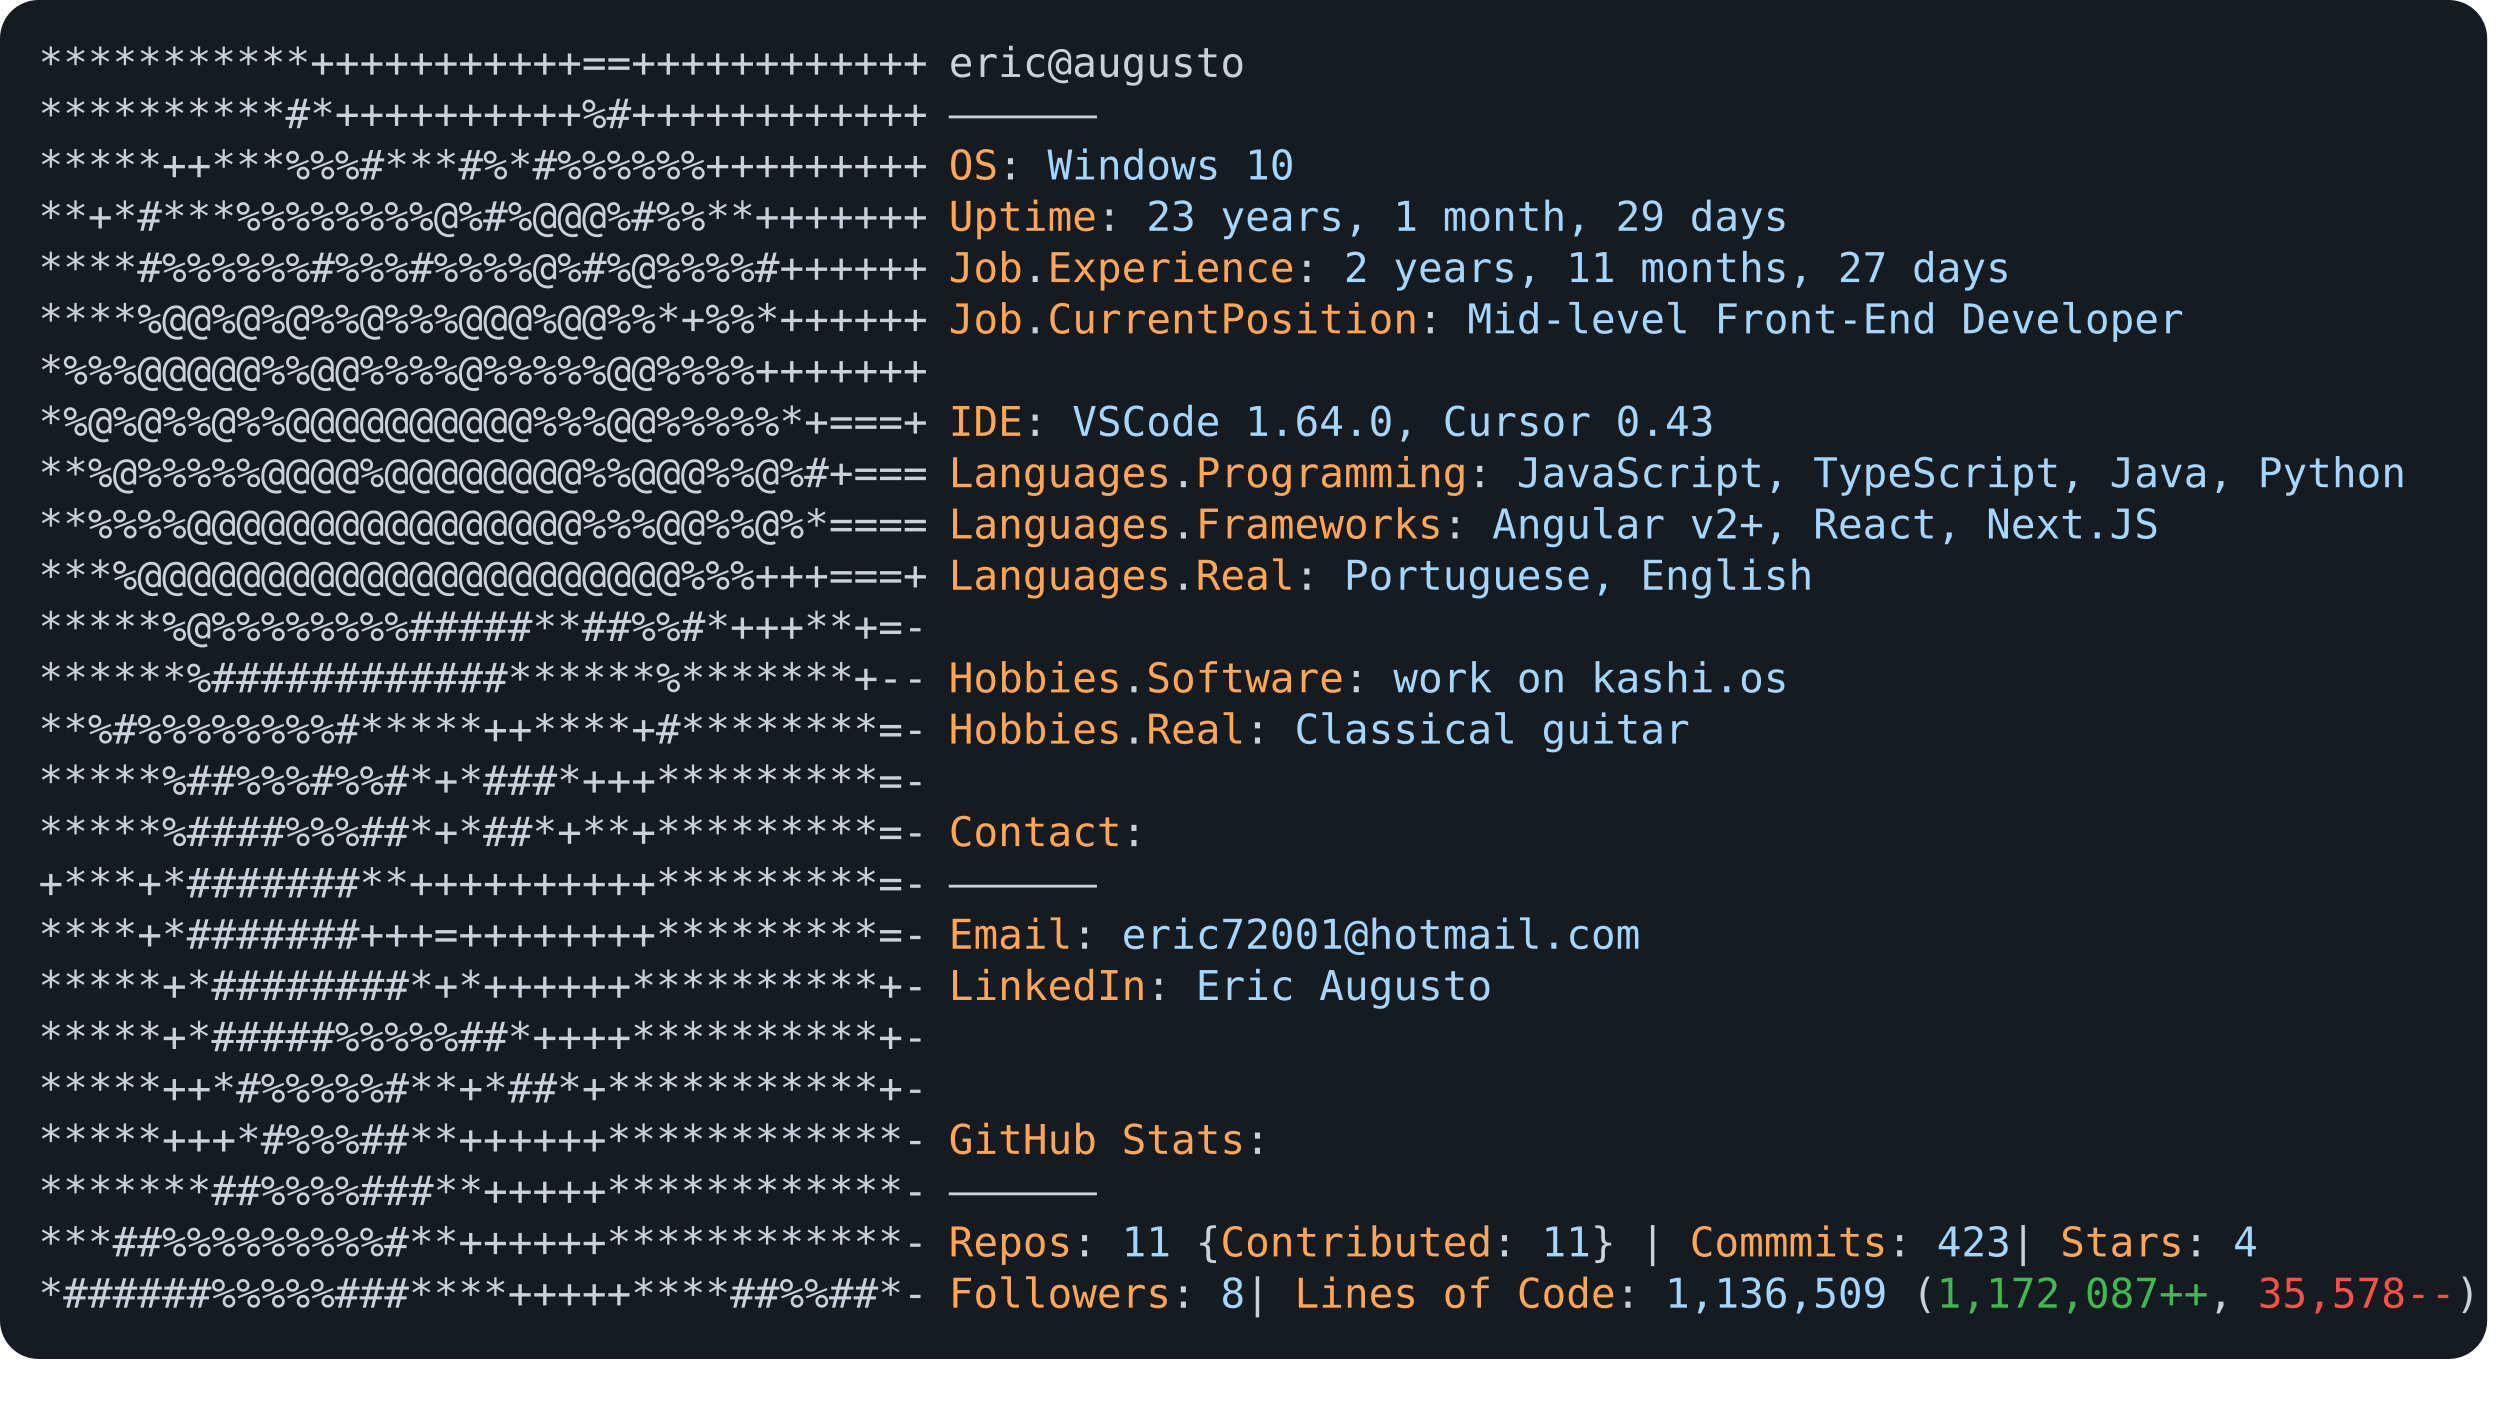
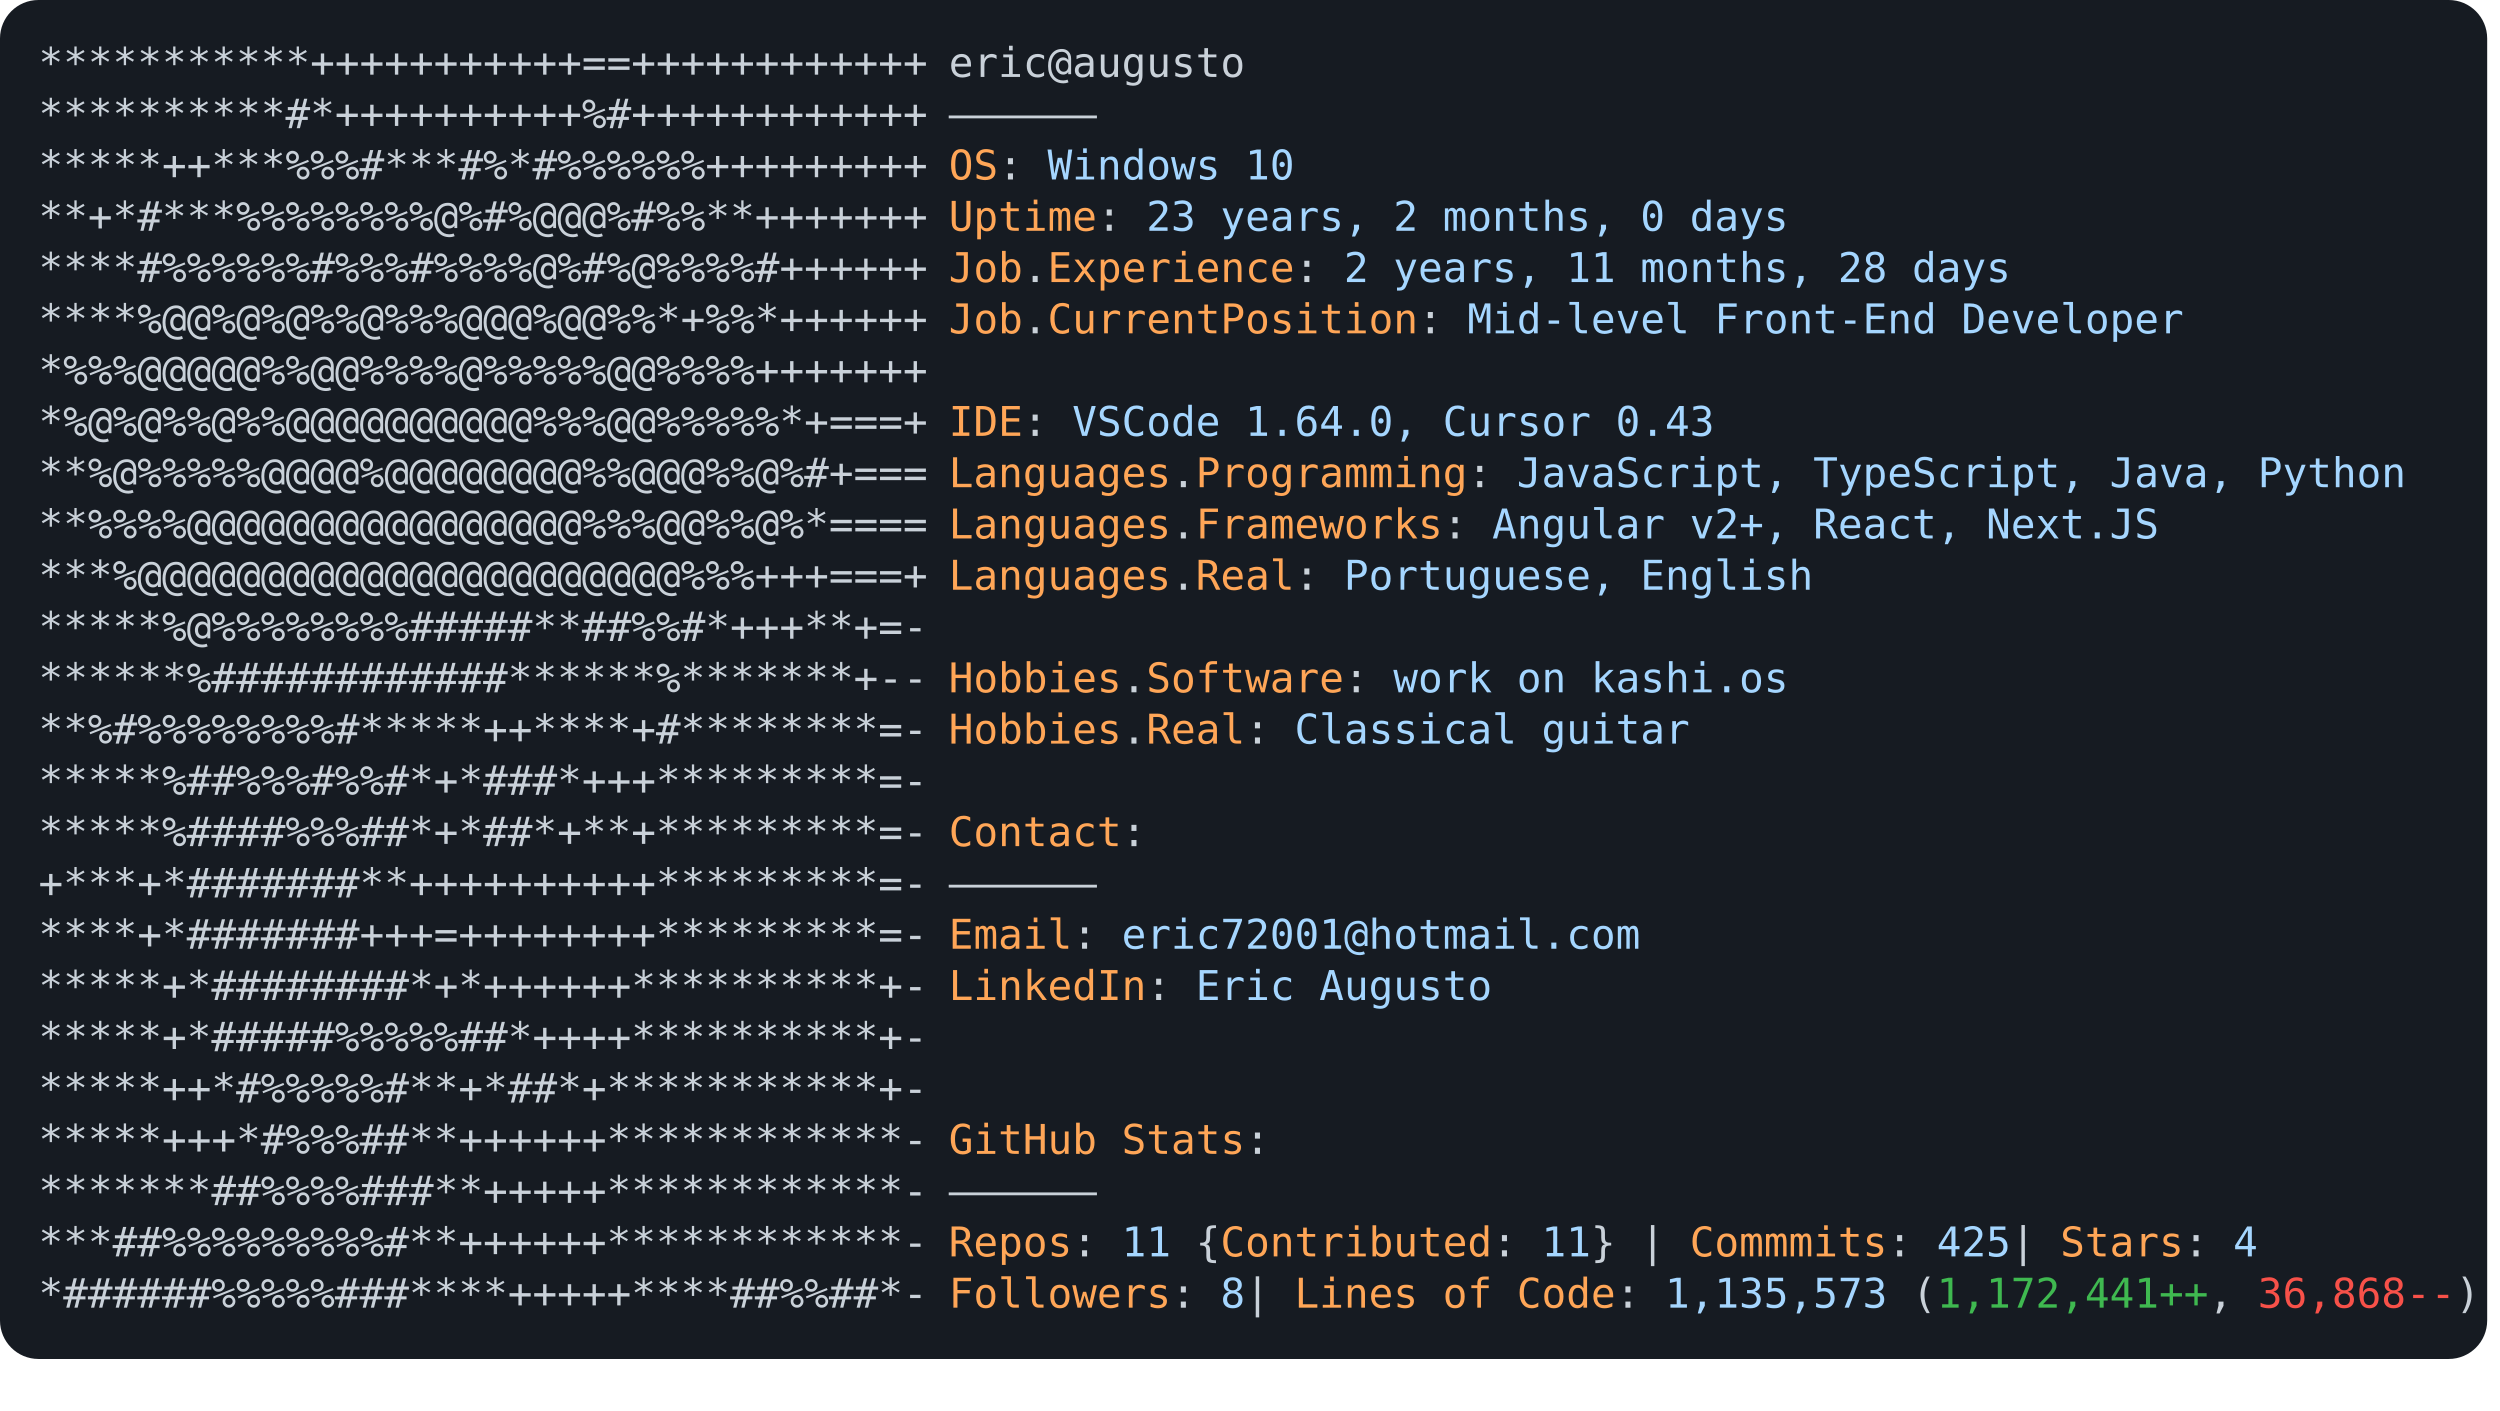
<svg xmlns="http://www.w3.org/2000/svg" font-family="Andale Mono,AndaleMono,Consolas,monospace" width="975px" height="550px" font-size="16px">
  <style>
.keyColor {fill: #ffa657;}
.valueColor {fill: #a5d6ff;}
.addColor {fill: #3fb950;}
.delColor {fill: #f85149;}
.commentColor {fill: #8b949e;}
text, tspan {white-space: pre;}
</style>
  <rect width="970px" height="530px" fill="#161b22" rx="15" />
  <text x="15" y="30" fill="#c9d1d9" class="ascii">
    <tspan x="15" y="30">***********+++++++++++==++++++++++++</tspan>
    <tspan x="15" y="50">**********#*++++++++++%#++++++++++++</tspan>
    <tspan x="15" y="70">*****++***%%%#***#%*#%%%%%%+++++++++</tspan>
    <tspan x="15" y="90">**+*#***%%%%%%%%@%#%@@@%#%%**+++++++</tspan>
    <tspan x="15" y="110">****#%%%%%%#%%%#%%%%@%#%@%%%%#++++++</tspan>
    <tspan x="15" y="130">****%@@%@%@%%@%%%@@@%@@%%*+%%*++++++</tspan>
    <tspan x="15" y="150">*%%%@@@@@%%@@%%%%@%%%%%@@%%%%+++++++</tspan>
    <tspan x="15" y="170">*%@%@%%@%%@@@@@@@@@@%%%@@%%%%%*+===+</tspan>
    <tspan x="15" y="190">**%@%%%%%@@@@%@@@@@@@@%%@@@%%@%#+===</tspan>
    <tspan x="15" y="210">**%%%%@@@@@@@@@@@@@@@@%%%@@%%@%*====</tspan>
    <tspan x="15" y="230">***%@@@@@@@@@@@@@@@@@@@@@@%%%+++===+</tspan>
    <tspan x="15" y="250">*****%@%%%%%%%%#####**##%%#*+++**+=-</tspan>
    <tspan x="15" y="270">******%############******%*******+--</tspan>
    <tspan x="15" y="290">**%#%%%%%%%%#*****++****+#********=-</tspan>
    <tspan x="15" y="310">*****%##%%%#%%#*+*###*+++*********=-</tspan>
    <tspan x="15" y="330">*****%####%%%##*+*##*+**+*********=-</tspan>
    <tspan x="15" y="350">+***+*#######**++++++++++*********=-</tspan>
    <tspan x="15" y="370">****+*#######+++=++++++++*********=-</tspan>
    <tspan x="15" y="390">*****+*########*+*++++++**********+-</tspan>
    <tspan x="15" y="410">*****+*#####%%%%%##*++++**********+-</tspan>
    <tspan x="15" y="430">*****++*#%%%%%#**+*##*+***********+-</tspan>
    <tspan x="15" y="450">*****+++*#%%%##**++++++************-</tspan>
    <tspan x="15" y="470">*******##%%%%###**+++++************-</tspan>
    <tspan x="15" y="490">***##%%%%%%%%%#**++++++************-</tspan>
    <tspan x="15" y="510">*######%%%%%###****+++++****##%%##*-</tspan>
  </text>
  <text x="370" y="30" fill="#c9d1d9">
    <tspan x="370" y="30">eric@augusto</tspan>
    <tspan x="370" y="50">——————</tspan>
    <tspan x="370" y="70" class="keyColor">OS</tspan>: <tspan class="valueColor">Windows 10</tspan>
-     <tspan x="370" y="90" class="keyColor">Uptime</tspan>: <tspan class="valueColor">23 years, 1 month, 29 days</tspan>
-     <tspan x="370" y="110" class="keyColor">Job</tspan>.<tspan class="keyColor">Experience</tspan>: <tspan class="valueColor">2 years, 11 months, 27 days</tspan>
+     <tspan x="370" y="90" class="keyColor">Uptime</tspan>: <tspan class="valueColor">23 years, 2 months, 0 days</tspan>
+     <tspan x="370" y="110" class="keyColor">Job</tspan>.<tspan class="keyColor">Experience</tspan>: <tspan class="valueColor">2 years, 11 months, 28 days</tspan>
    <tspan x="370" y="130" class="keyColor">Job</tspan>.<tspan class="keyColor">CurrentPosition</tspan>: <tspan class="valueColor">Mid-level Front-End Developer</tspan>
    <tspan x="370" y="170" class="keyColor">IDE</tspan>: <tspan class="valueColor">VSCode 1.64.0, Cursor 0.43</tspan>
    <tspan x="370" y="190" class="keyColor">Languages</tspan>.<tspan class="keyColor">Programming</tspan>: <tspan class="valueColor">JavaScript, TypeScript, Java, Python</tspan>
    <tspan x="370" y="210" class="keyColor">Languages</tspan>.<tspan class="keyColor">Frameworks</tspan>: <tspan class="valueColor">Angular v2+, React, Next.JS</tspan>
    <tspan x="370" y="230" class="keyColor">Languages</tspan>.<tspan class="keyColor">Real</tspan>: <tspan class="valueColor">Portuguese, English</tspan>
    <tspan x="370" y="270" class="keyColor">Hobbies</tspan>.<tspan class="keyColor">Software</tspan>: <tspan class="valueColor">work on kashi.os </tspan>
    <tspan x="370" y="290" class="keyColor">Hobbies</tspan>.<tspan class="keyColor">Real</tspan>: <tspan class="valueColor">Classical guitar</tspan>
    <tspan x="370" y="330" class="keyColor">Contact</tspan>:
<tspan x="370" y="350">——————</tspan>
    <tspan x="370" y="370" class="keyColor">Email</tspan>: <tspan class="valueColor">eric72001@hotmail.com</tspan>
    <tspan x="370" y="390" class="keyColor">LinkedIn</tspan>: <tspan class="valueColor"> Eric Augusto</tspan>
    <tspan x="370" y="450" class="keyColor">GitHub Stats</tspan>:
<tspan x="370" y="470">——————</tspan>
-     <tspan x="370" y="490" class="keyColor">Repos</tspan>: <tspan class="valueColor">11</tspan> {<tspan class="keyColor">Contributed</tspan>: <tspan class="valueColor">11</tspan>}  | <tspan class="keyColor">Commmits</tspan>: <tspan class="valueColor">423    </tspan>| <tspan class="keyColor">Stars</tspan>: <tspan class="valueColor">4</tspan>
-     <tspan x="370" y="510" class="keyColor">Followers</tspan>: <tspan class="valueColor">8   </tspan>| <tspan class="keyColor">Lines of Code</tspan>: <tspan class="valueColor">1,136,509</tspan> (<tspan class="addColor">1,172,087++</tspan>, <tspan class="delColor">35,578--</tspan>)
+     <tspan x="370" y="490" class="keyColor">Repos</tspan>: <tspan class="valueColor">11</tspan> {<tspan class="keyColor">Contributed</tspan>: <tspan class="valueColor">11</tspan>}  | <tspan class="keyColor">Commmits</tspan>: <tspan class="valueColor">425    </tspan>| <tspan class="keyColor">Stars</tspan>: <tspan class="valueColor">4</tspan>
+     <tspan x="370" y="510" class="keyColor">Followers</tspan>: <tspan class="valueColor">8   </tspan>| <tspan class="keyColor">Lines of Code</tspan>: <tspan class="valueColor">1,135,573</tspan> (<tspan class="addColor">1,172,441++</tspan>, <tspan class="delColor">36,868--</tspan>)
</text>
</svg>
